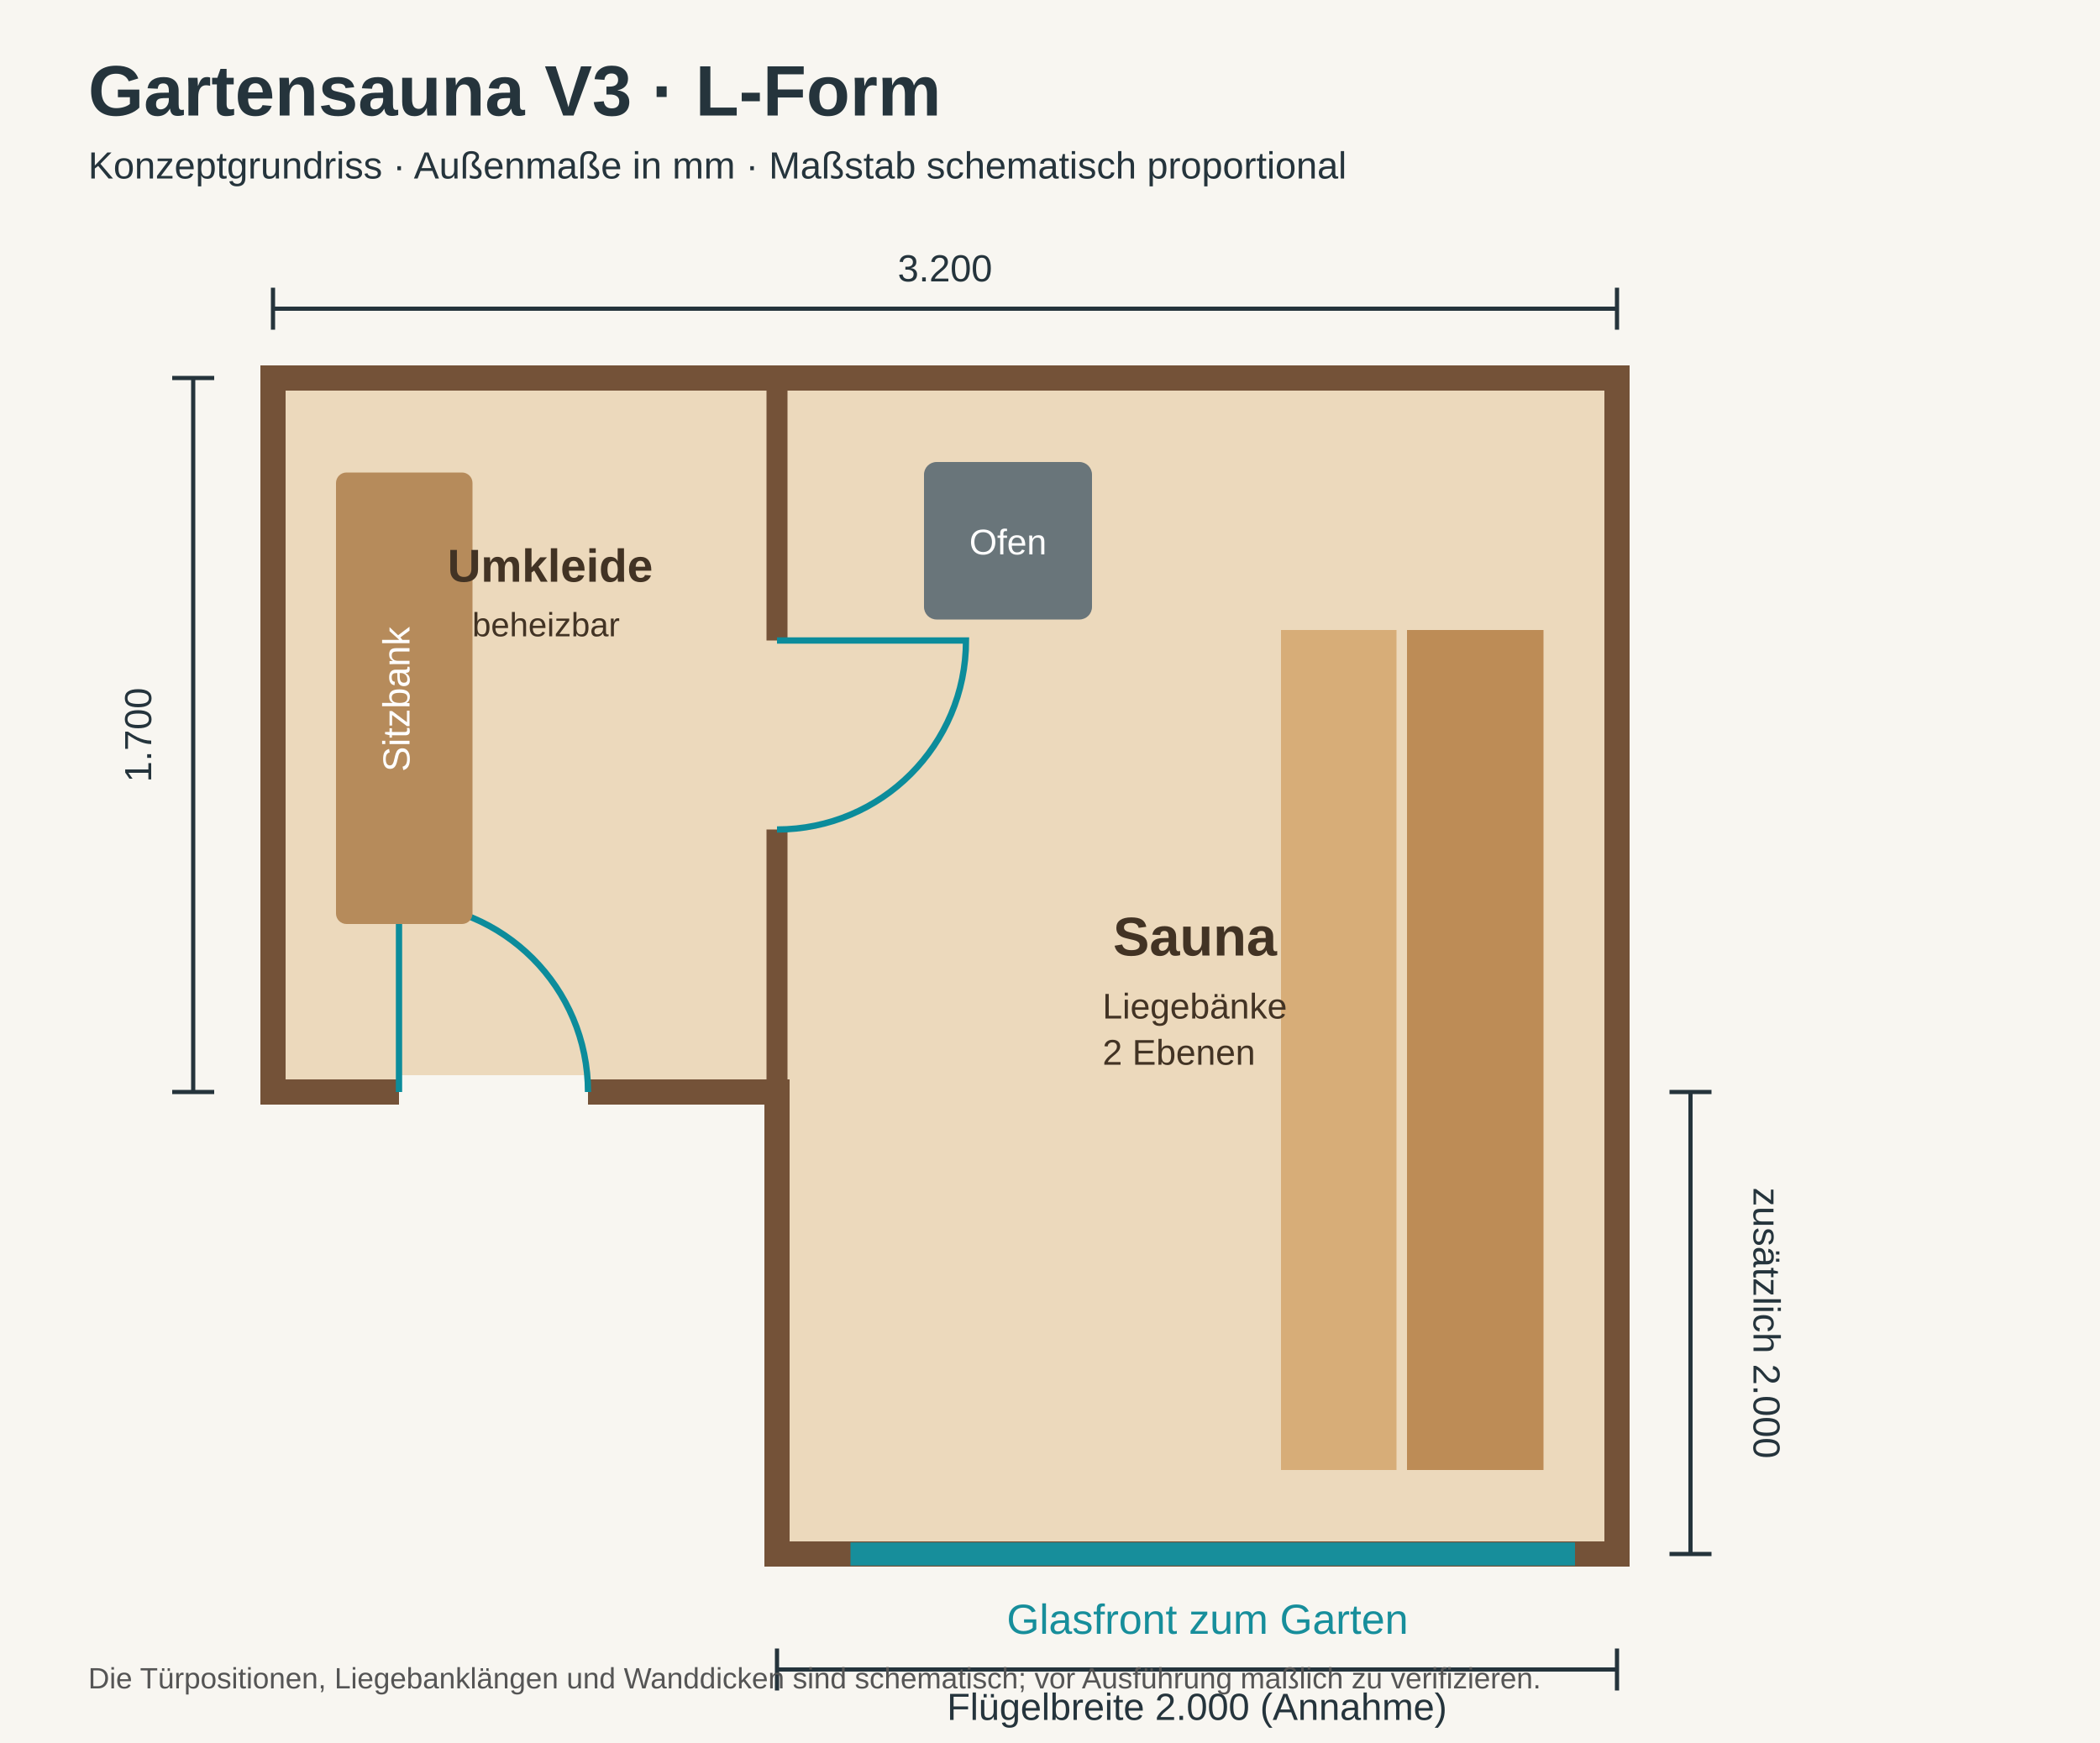
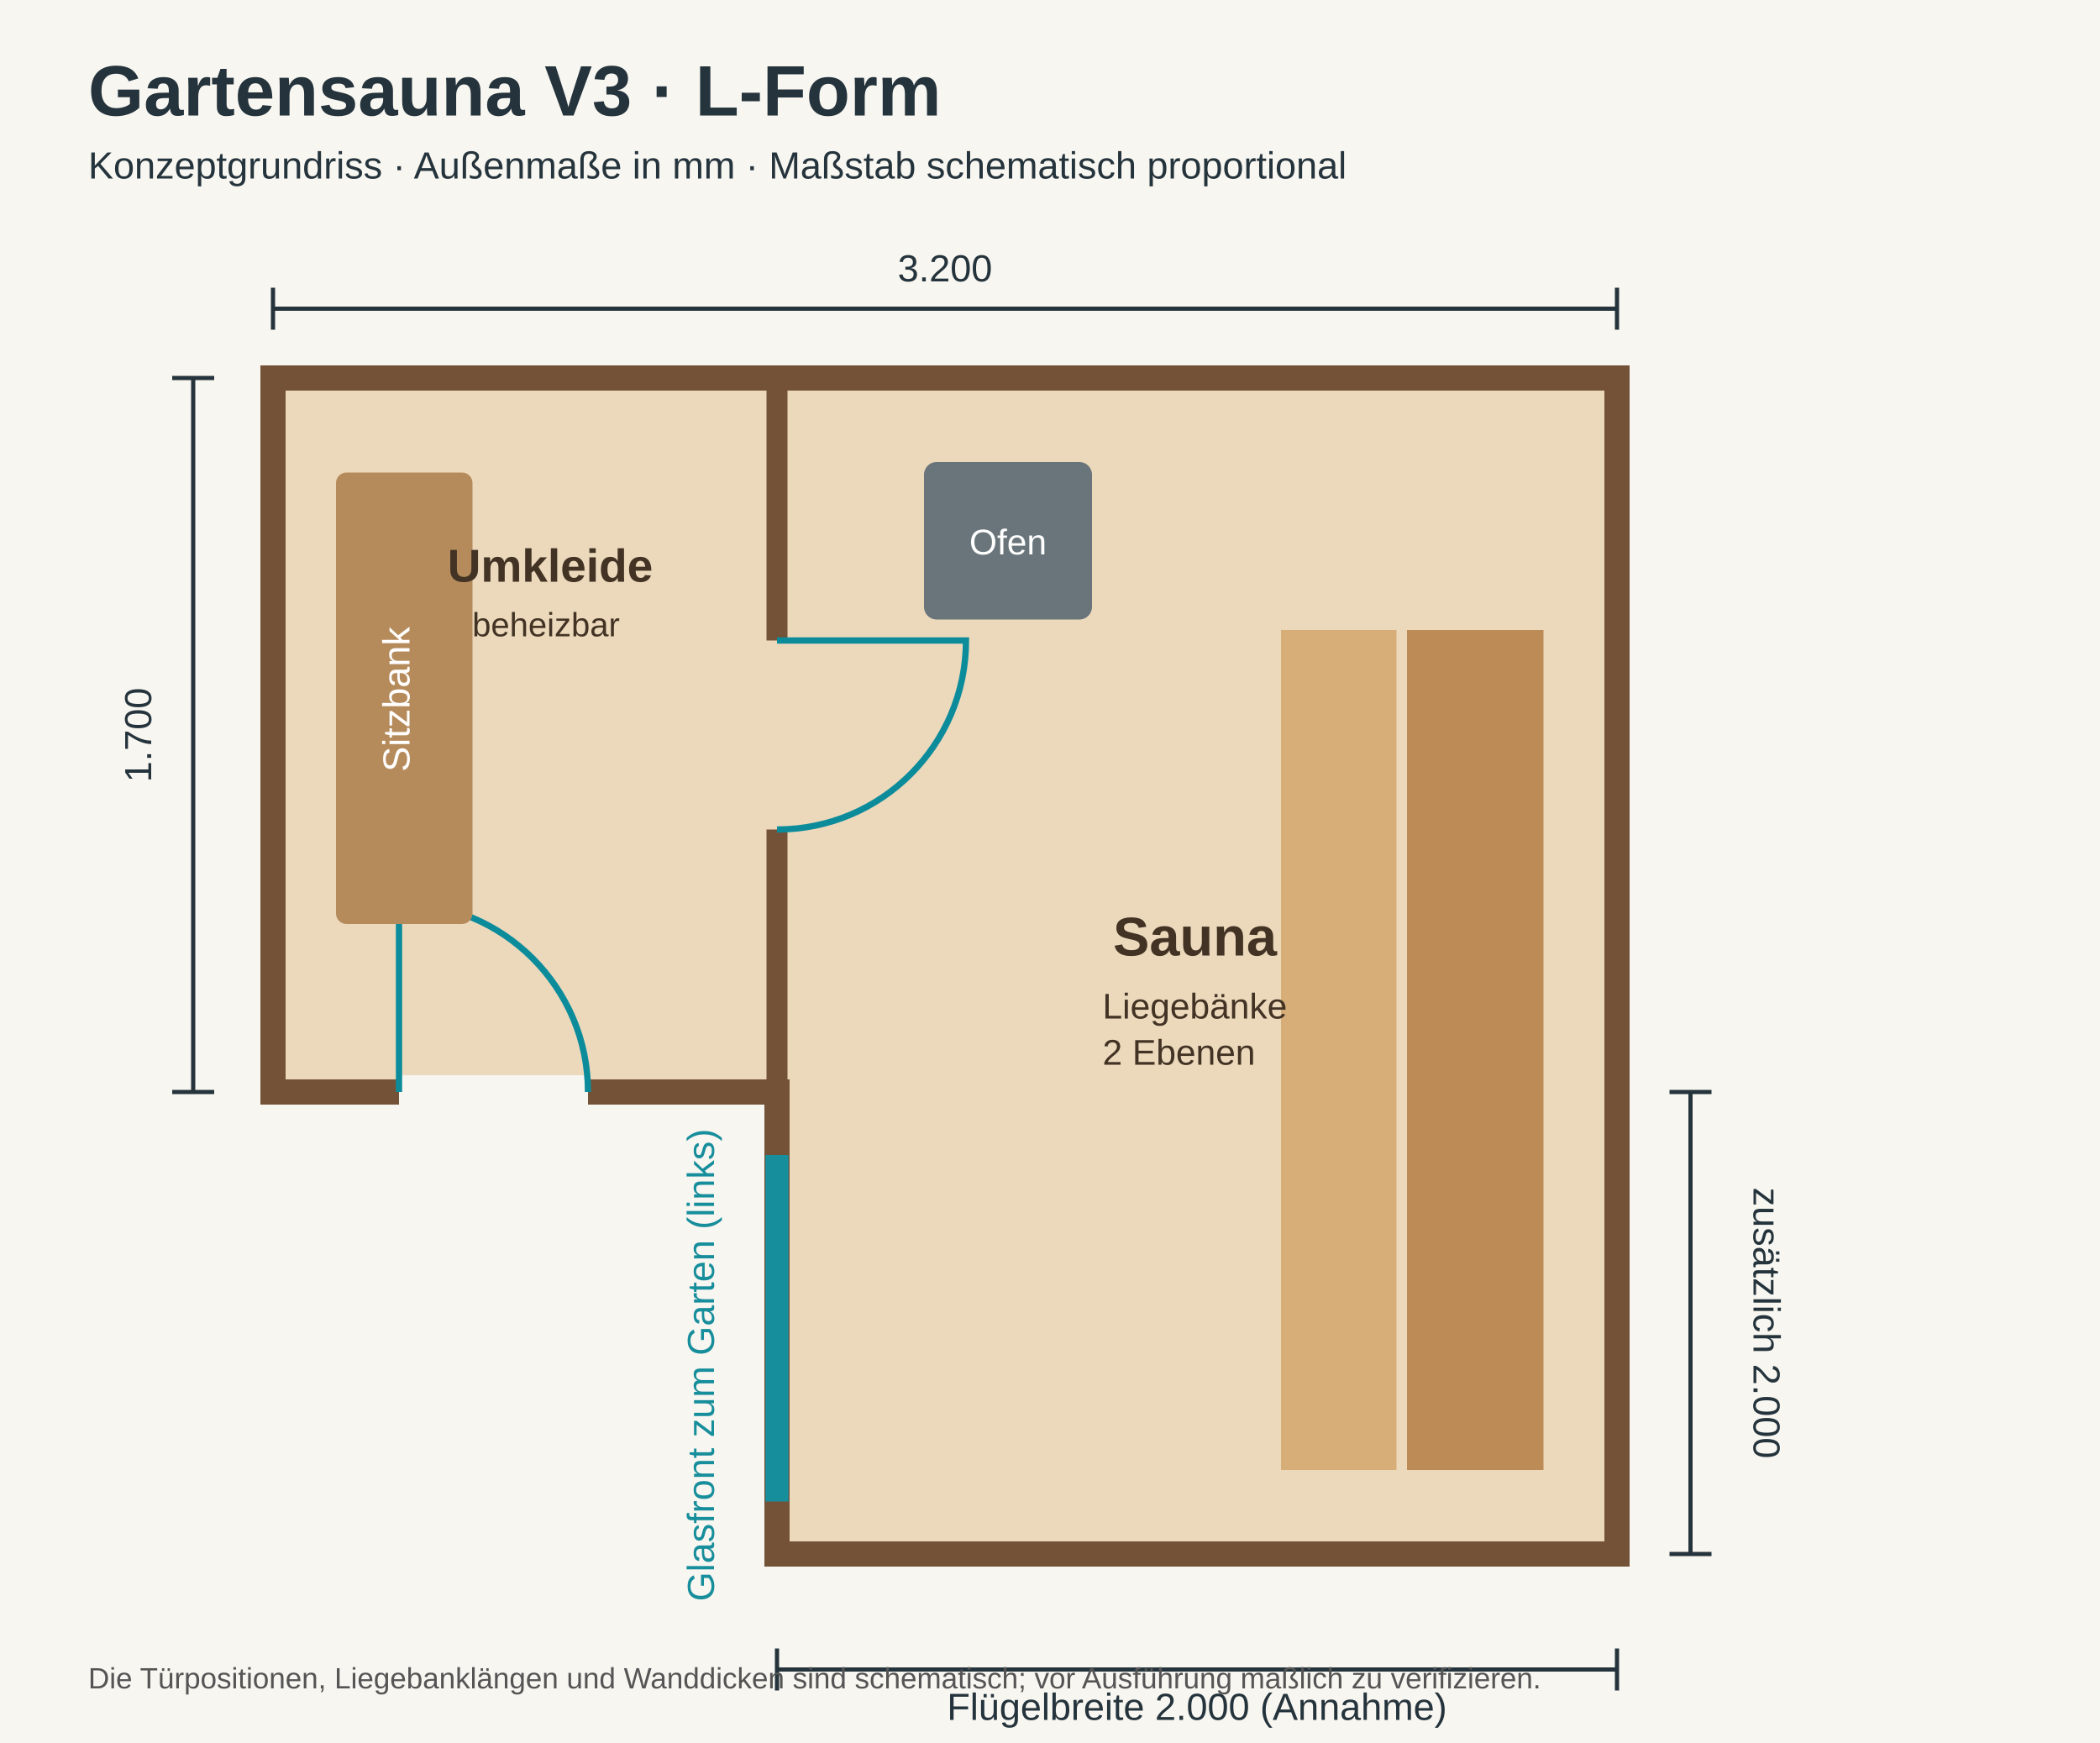
<svg xmlns="http://www.w3.org/2000/svg" viewBox="0 0 1000 830">
  <rect width="1000" height="830" fill="#f8f6f1" />
  <g font-family="Arial,sans-serif" fill="#25343c">
    <text x="42" y="55" font-size="34" font-weight="bold">Gartensauna V3 · L-Form</text>
    <text x="42" y="85" font-size="18">Konzeptgrundriss · Außenmaße in mm · Maßstab schematisch proportional</text>
  </g>
  <path d="M130 180 H770 V740 H370 V520 H130 Z" fill="#ecd9bc" stroke="#745238" stroke-width="12" />
  <path d="M370 180 V520" stroke="#745238" stroke-width="10" />
  <path d="M190 520 H280" stroke="#f8f6f1" stroke-width="16" />
  <path d="M190 520 V430 A90 90 0 0 1 280 520" fill="none" stroke="#0c8c9b" stroke-width="3" />
  <path d="M370 305 V395" stroke="#ecd9bc" stroke-width="17" />
  <path d="M370 305 H460 A90 90 0 0 1 370 395" fill="none" stroke="#0c8c9b" stroke-width="3" />
  <rect x="160" y="225" width="65" height="215" rx="5" fill="#b68b5b" />
  <text x="195" y="333" font-size="18" text-anchor="middle" transform="rotate(-90 195 333)" font-family="Arial" fill="#fff">Sitzbank</text>
  <rect x="670" y="300" width="65" height="400" fill="#bd8c56" />
  <rect x="610" y="300" width="55" height="400" fill="#d7ad78" />
  <rect x="440" y="220" width="80" height="75" rx="6" fill="#69757a" />
  <text x="480" y="264" font-family="Arial" fill="white" font-size="17" text-anchor="middle">Ofen</text>
-   <path d="M405 740 H750" stroke="#178e9b" stroke-width="11" />
-   <text x="575" y="778" font-family="Arial" font-size="20" text-anchor="middle" fill="#178e9b">Glasfront zum Garten</text>
+   <path d="M370 550 V715" stroke="#178e9b" stroke-width="11" />
+   <text x="340" y="650" font-family="Arial" font-size="18" text-anchor="middle" fill="#178e9b" transform="rotate(-90 340 650)">Glasfront zum Garten (links)</text>
  <g font-family="Arial" fill="#423324">
    <text x="262" y="277" text-anchor="middle" font-size="22" font-weight="bold">Umkleide</text>
    <text x="260" y="303" text-anchor="middle" font-size="16">beheizbar</text>
    <text x="530" y="455" font-size="26" font-weight="bold">Sauna</text>
    <text x="525" y="485" font-size="17">Liegebänke</text>
    <text x="525" y="507" font-size="17">2 Ebenen</text>
  </g>
  <g font-family="Arial" font-size="18" fill="#25343c" stroke="#25343c" stroke-width="2">
    <path d="M130 147 H770 M130 137 V157 M770 137 V157" />
    <text x="450" y="134" stroke="none" text-anchor="middle">3.200</text>
    <path d="M92 180 V520 M82 180 H102 M82 520 H102" />
    <text x="72" y="350" stroke="none" transform="rotate(-90 72 350)" text-anchor="middle">1.700</text>
    <path d="M805 520 V740 M795 520 H815 M795 740 H815" />
    <text x="835" y="630" stroke="none" transform="rotate(90 835 630)" text-anchor="middle">zusätzlich 2.000</text>
    <path d="M370 795 H770 M370 785 V805 M770 785 V805" />
    <text x="570" y="819" stroke="none" text-anchor="middle">Flügelbreite 2.000 (Annahme)</text>
  </g>
  <text x="42" y="804" font-family="Arial" font-size="14" fill="#555">Die Türpositionen, Liegebanklängen und Wanddicken sind schematisch; vor Ausführung maßlich zu verifizieren.</text>
</svg>
